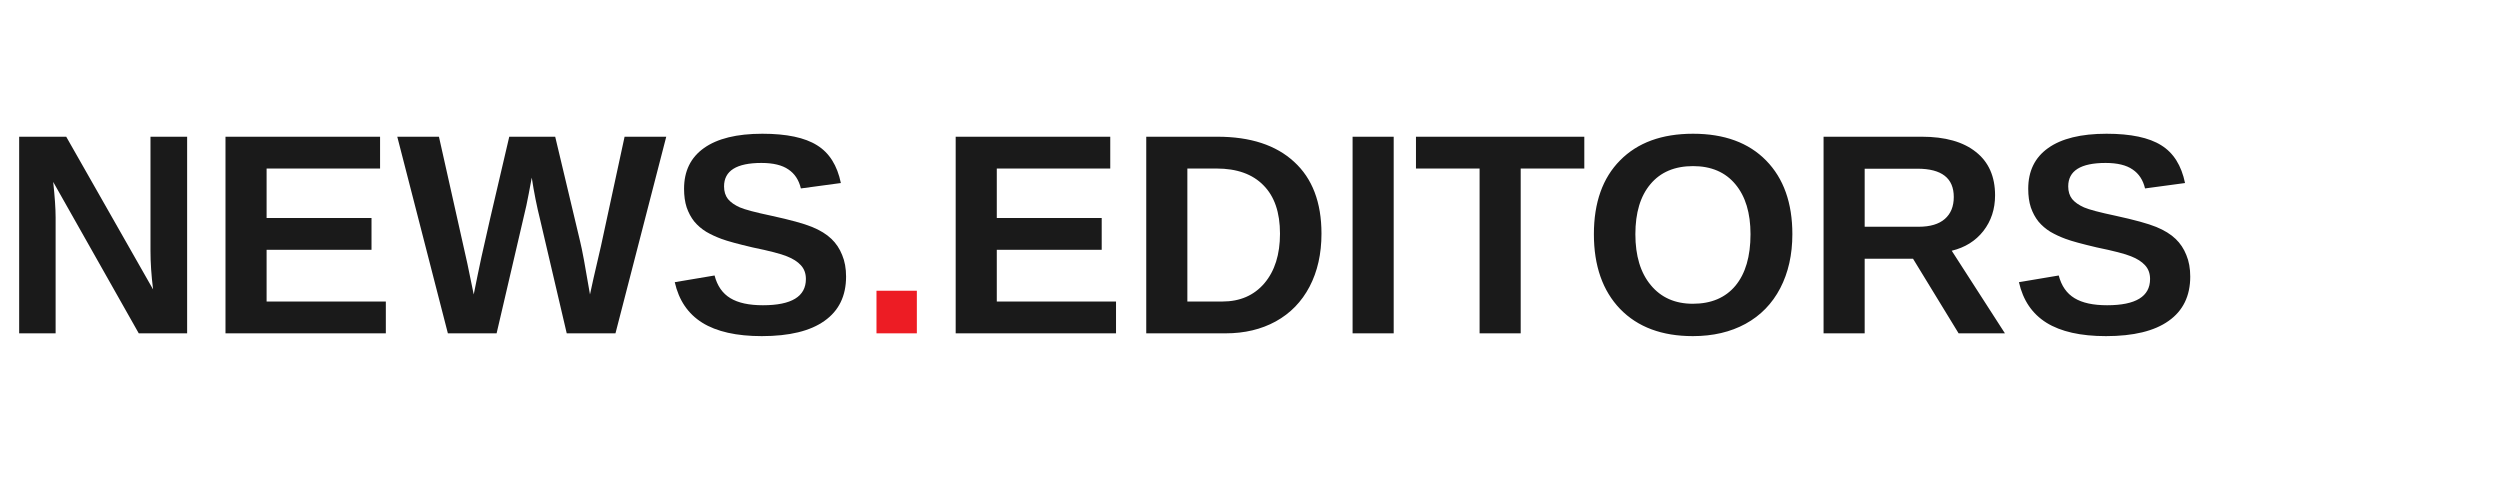
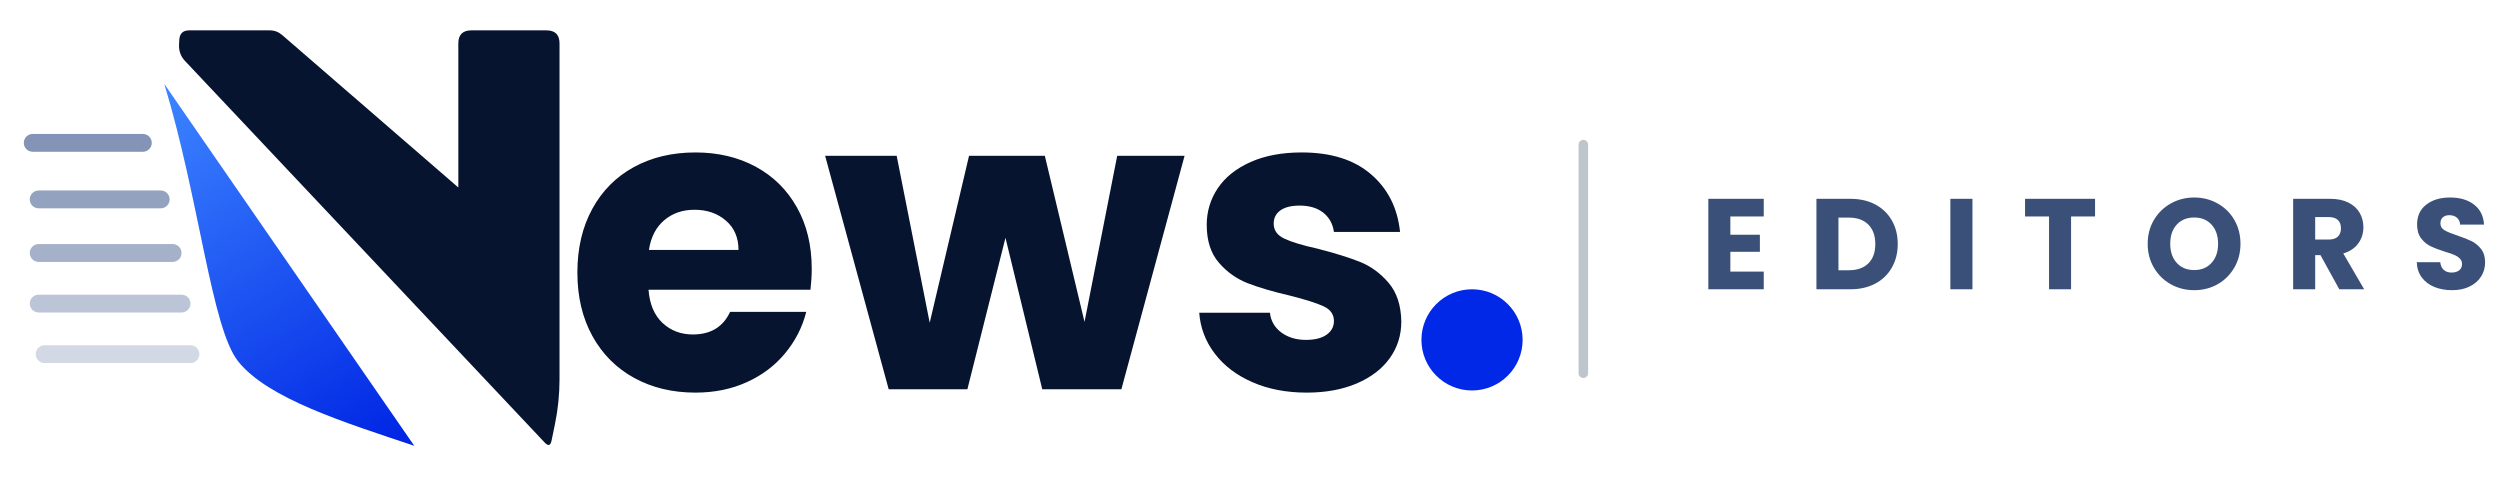
- <svg xmlns="http://www.w3.org/2000/svg" width="210" height="40" viewBox="0 0 210 40">
-   <rect width="210" height="40" fill="none" />
-   <text x="0" y="28" font-family="Arial, Helvetica, sans-serif" font-size="24" font-weight="800" fill="#1a1a1a">NEWS<tspan fill="#ed1c24">.</tspan>EDITORS</text>
+ <svg xmlns="http://www.w3.org/2000/svg" width="210" height="40" viewBox="0 0 210 40" role="img" aria-label="News Editors">
+   <defs>
+     <linearGradient id="nb" gradientUnits="userSpaceOnUse" x1="30" y1="14" x2="66" y2="73">
+       <stop offset="0" stop-color="#3b82ff" />
+       <stop offset="1" stop-color="#0026e4" />
+     </linearGradient>
+   </defs>
+   <g transform="translate(0 0.75) scale(0.5)">
+     <g>
+       <rect x="4" y="21.0" width="21.5" height="3" rx="1.5" fill="#1f3d7a" fill-opacity="0.55" />
+       <rect x="5" y="30.5" width="23.5" height="3" rx="1.5" fill="#1f3d7a" fill-opacity="0.48" />
+       <rect x="5" y="39.5" width="25.5" height="3" rx="1.5" fill="#1f3d7a" fill-opacity="0.4" />
+       <rect x="5" y="48.0" width="27.0" height="3" rx="1.5" fill="#1f3d7a" fill-opacity="0.3" />
+       <rect x="6" y="56.5" width="27.5" height="3" rx="1.5" fill="#1f3d7a" fill-opacity="0.2" />
+     </g>
+     <path d="M27.6 12.6L69.6 73.4C58 69.5 45 65.5 40 59.2C35.5 53.5 33.5 32 27.6 12.6Z" fill="url(#nb)" />
+     <path d="M30.12 5.20Q30.20 3.60 31.80 3.60L45.30 3.60Q46.50 3.60 47.41 4.39L77.00 30.00L77.00 30.00L77.00 5.80Q77.00 3.60 79.20 3.60L91.80 3.60Q94.00 3.60 94.00 5.80L94.00 62.20Q94.00 66.00 93.24 69.72L92.66 72.53Q92.40 73.80 91.51 72.85L31.10 8.76Q30.00 7.60 30.08 6.00Z" fill="#06142f" />
+     <path d="M136.16 47.17H108.95Q109.23 50.82 111.31 52.76Q113.38 54.69 116.4 54.69Q120.9 54.69 122.66 50.89H135.45Q134.47 54.76 131.9 57.85Q129.34 60.95 125.47 62.7Q121.6 64.46 116.82 64.46Q111.06 64.46 106.56 62Q102.06 59.54 99.53 54.97Q97 50.4 97 44.29Q97 38.17 99.5 33.6Q101.99 29.03 106.49 26.57Q110.99 24.11 116.82 24.11Q122.52 24.11 126.95 26.5Q131.38 28.89 133.87 33.32Q136.37 37.75 136.37 43.65Q136.37 45.34 136.16 47.17ZM124.07 40.49Q124.07 37.4 121.96 35.57Q119.85 33.74 116.68 33.74Q113.66 33.74 111.59 35.5Q109.51 37.26 109.02 40.49ZM199.01 24.67 188.39 63.9H175.1L168.92 38.45L162.52 63.9H149.3L138.62 24.67H150.64L156.19 52.72L162.8 24.67H175.53L182.2 52.58L187.69 24.67ZM201.47 51.04H213.35Q213.56 53.07 215.24 54.34Q216.93 55.6 219.39 55.6Q221.64 55.6 222.87 54.73Q224.1 53.85 224.1 52.44Q224.1 50.75 222.34 49.95Q220.59 49.14 216.65 48.15Q212.43 47.17 209.62 46.08Q206.81 44.99 204.77 42.63Q202.73 40.28 202.73 36.27Q202.73 32.9 204.59 30.12Q206.46 27.34 210.08 25.73Q213.7 24.11 218.69 24.11Q226.07 24.11 230.32 27.77Q234.58 31.42 235.21 37.47H224.1Q223.82 35.43 222.31 34.23Q220.8 33.04 218.34 33.04Q216.23 33.04 215.1 33.85Q213.98 34.66 213.98 36.06Q213.98 37.75 215.77 38.59Q217.56 39.44 221.36 40.28Q225.72 41.4 228.46 42.49Q231.2 43.58 233.28 46.01Q235.35 48.43 235.42 52.51Q235.42 55.96 233.49 58.66Q231.55 61.37 227.93 62.92Q224.31 64.46 219.53 64.46Q214.4 64.46 210.39 62.7Q206.39 60.95 204.07 57.89Q201.75 54.83 201.47 51.04Z" fill="#06142f" />
+     <circle cx="247.3" cy="55.6" r="8.5" fill="#0028e6" />
+     <rect x="265.2" y="22" width="1.6" height="40" rx="0.8" fill="#0b1f3a" fill-opacity=".26" />
+     <path d="M290.7 34.87V37.94H295.66V40.8H290.7V44.13H296.31V47.1H287V31.9H296.31V34.87ZM318.82 39.5Q318.82 41.73 317.83 43.46Q316.85 45.19 315.04 46.15Q313.23 47.1 310.85 47.1H305.16V31.9H310.85Q313.25 31.9 315.05 32.85Q316.85 33.81 317.83 35.53Q318.82 37.25 318.82 39.5ZM315.05 39.5Q315.05 37.4 313.88 36.23Q312.71 35.06 310.61 35.06H308.86V43.9H310.61Q312.71 43.9 313.88 42.75Q315.05 41.6 315.05 39.5ZM331.37 31.9V47.1H327.66V31.9ZM351.97 31.9V34.87H347.94V47.1H344.24V34.87H340.21V31.9ZM360.81 39.46Q360.81 37.23 361.86 35.45Q362.91 33.68 364.7 32.68Q366.49 31.68 368.63 31.68Q370.77 31.68 372.56 32.68Q374.35 33.68 375.37 35.45Q376.4 37.23 376.4 39.46Q376.4 41.69 375.36 43.47Q374.32 45.26 372.55 46.26Q370.77 47.25 368.63 47.25Q366.49 47.25 364.7 46.26Q362.91 45.26 361.86 43.47Q360.81 41.69 360.81 39.46ZM372.64 39.46Q372.64 37.44 371.54 36.24Q370.45 35.04 368.63 35.04Q366.79 35.04 365.7 36.23Q364.6 37.42 364.6 39.46Q364.6 41.47 365.7 42.67Q366.79 43.87 368.63 43.87Q370.45 43.87 371.54 42.66Q372.64 41.45 372.64 39.46ZM393 47.1 389.84 41.36H388.95V47.1H385.25V31.9H391.46Q393.26 31.9 394.53 32.53Q395.79 33.16 396.42 34.25Q397.05 35.34 397.05 36.69Q397.05 38.2 396.19 39.39Q395.34 40.58 393.67 41.08L397.18 47.1ZM388.95 38.74H391.25Q392.26 38.74 392.77 38.24Q393.28 37.75 393.28 36.84Q393.28 35.97 392.77 35.47Q392.26 34.97 391.25 34.97H388.95ZM406.02 42.55H409.96Q410.05 43.4 410.55 43.84Q411.05 44.29 411.85 44.29Q412.67 44.29 413.15 43.91Q413.62 43.53 413.62 42.86Q413.62 42.29 413.25 41.93Q412.87 41.56 412.31 41.32Q411.76 41.08 410.74 40.78Q409.27 40.32 408.34 39.87Q407.41 39.41 406.74 38.53Q406.07 37.64 406.07 36.21Q406.07 34.09 407.6 32.89Q409.14 31.68 411.61 31.68Q414.12 31.68 415.66 32.89Q417.2 34.09 417.31 36.23H413.3Q413.26 35.49 412.76 35.07Q412.26 34.65 411.48 34.65Q410.81 34.65 410.4 35.01Q409.99 35.36 409.99 36.04Q409.99 36.77 410.68 37.18Q411.37 37.59 412.84 38.07Q414.32 38.57 415.24 39.02Q416.16 39.48 416.83 40.34Q417.5 41.21 417.5 42.57Q417.5 43.87 416.84 44.93Q416.18 46 414.92 46.62Q413.67 47.25 411.96 47.25Q410.29 47.25 408.97 46.71Q407.65 46.17 406.86 45.11Q406.07 44.05 406.02 42.55Z" fill="#3a5079" fill-opacity="1" />
+   </g>
</svg>
